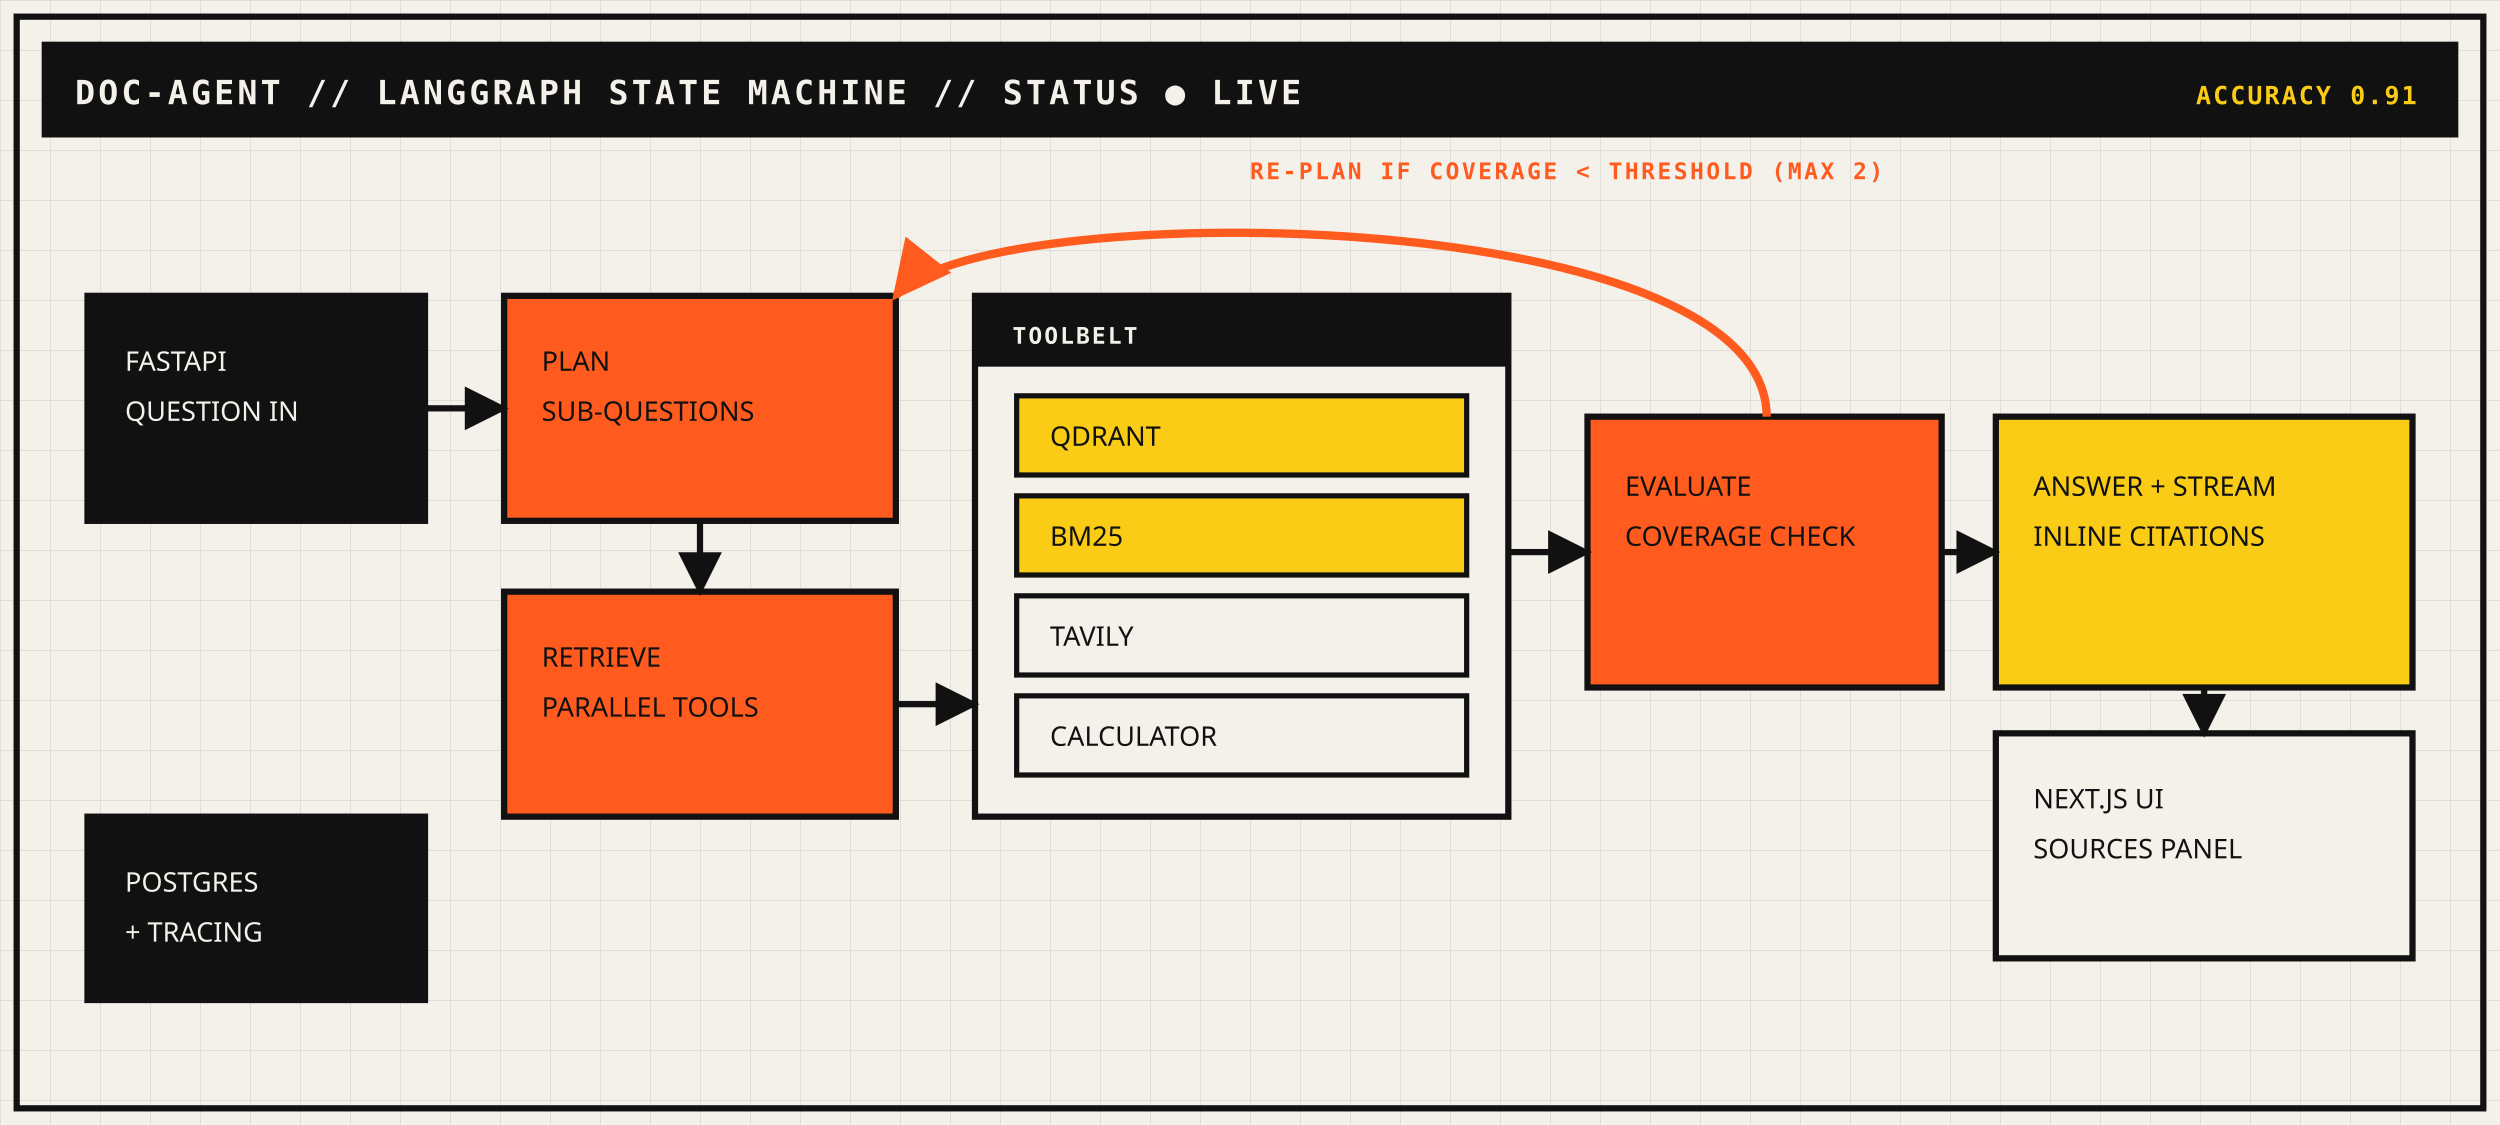
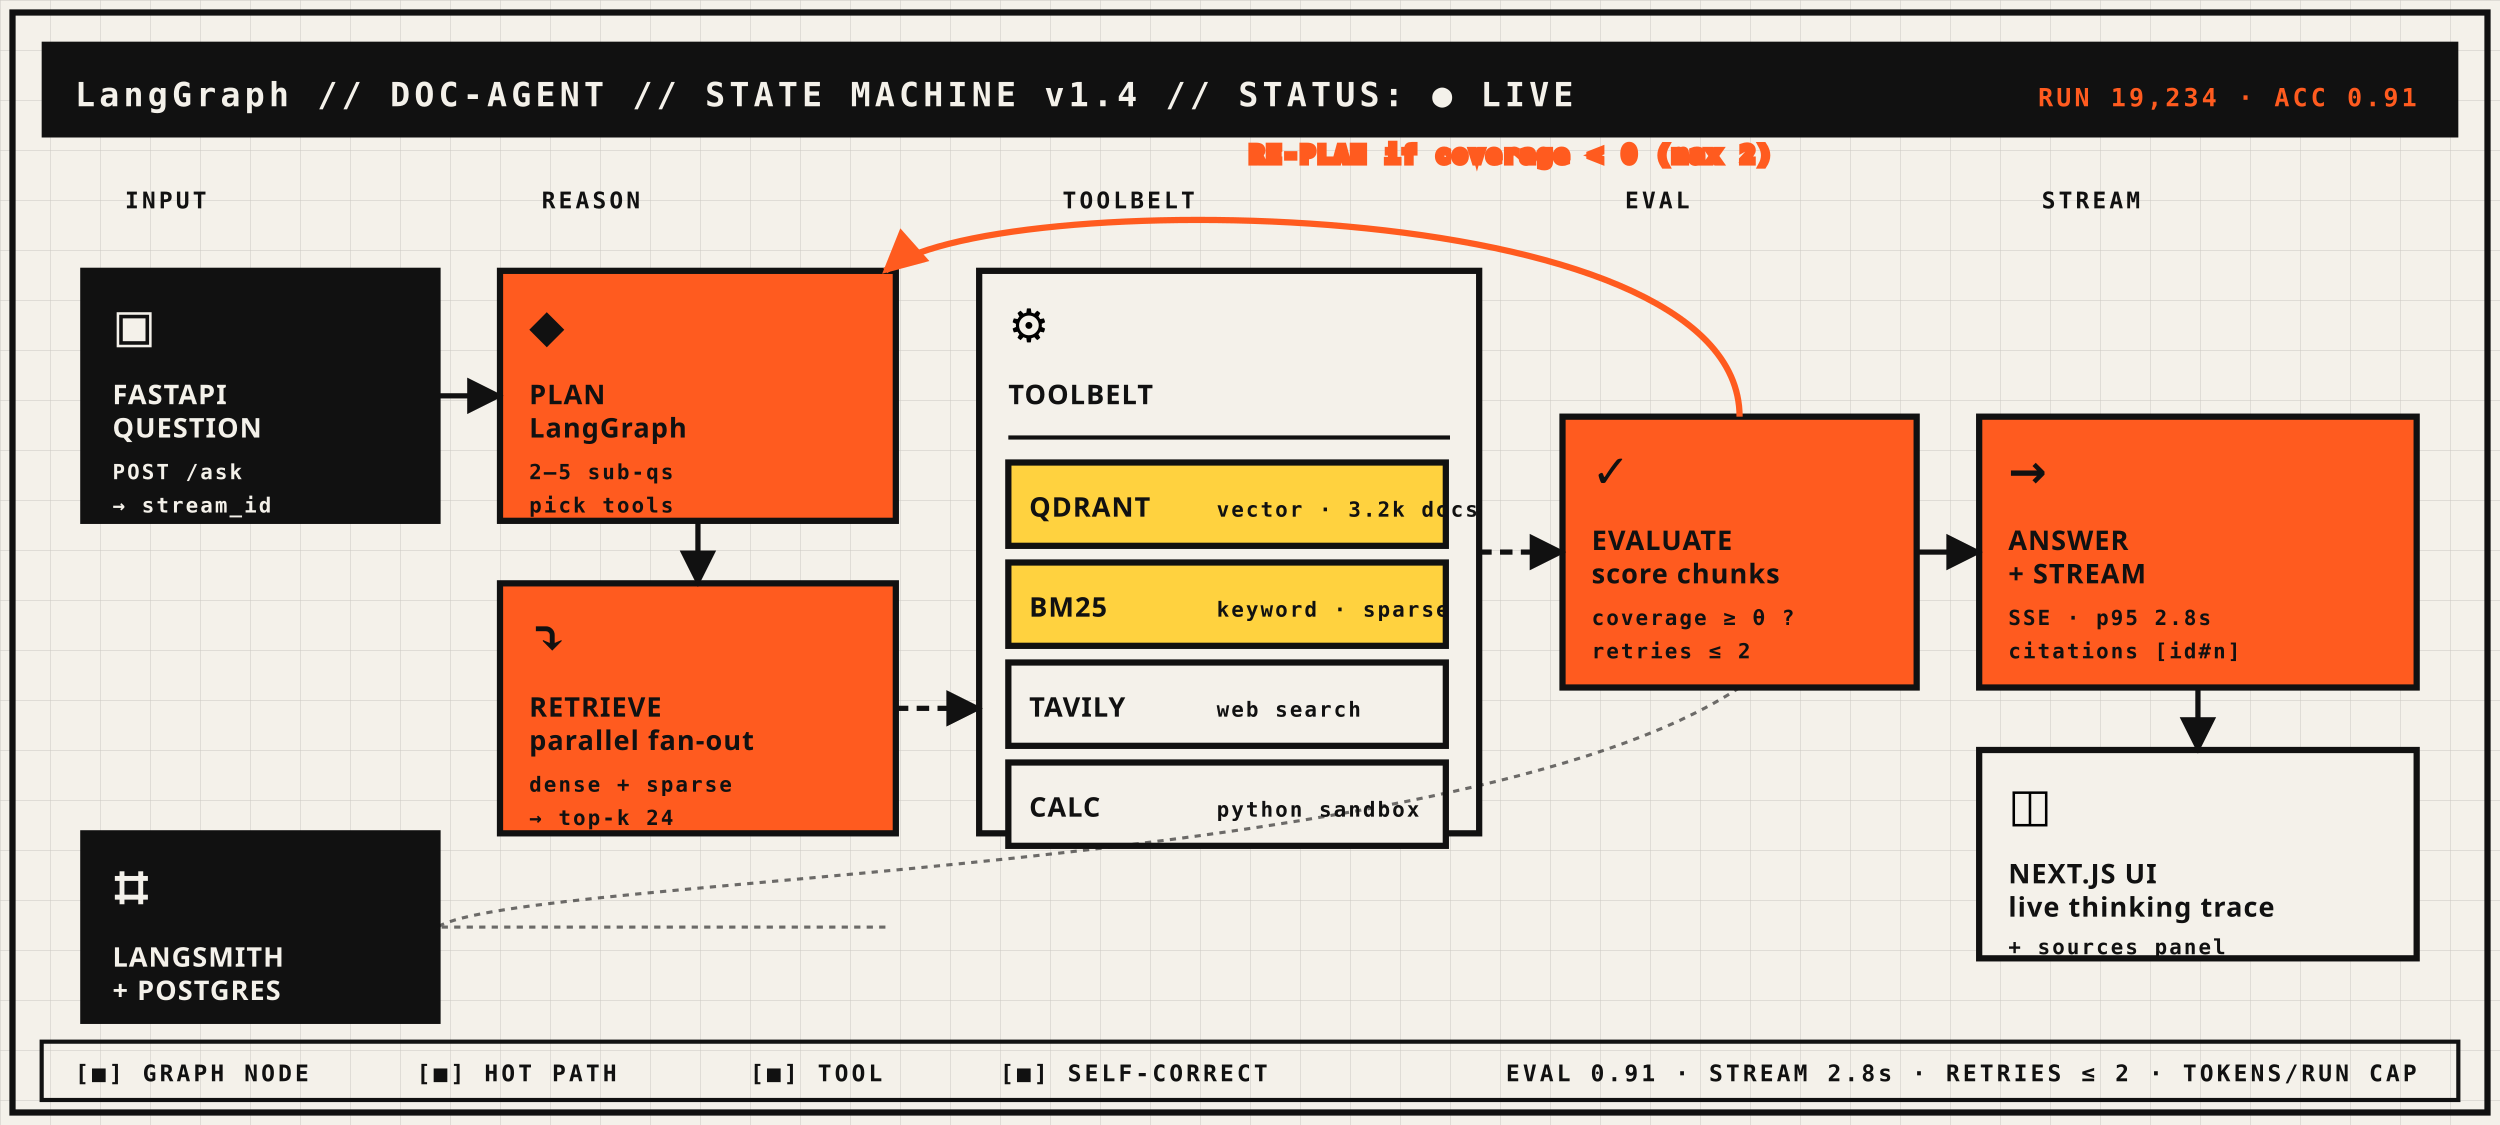
- <svg xmlns="http://www.w3.org/2000/svg" viewBox="0 0 1200 540" role="img" aria-label="DOC-AGENT research workflow">
+ <svg xmlns="http://www.w3.org/2000/svg" viewBox="0 0 1200 540" role="img" aria-label="DOC-AGENT — LangGraph research agent diagram">
  <defs>
    <pattern id="grid" width="24" height="24" patternUnits="userSpaceOnUse">
-       <path d="M24 0L0 0 0 24" fill="none" stroke="#111" stroke-width="0.5" opacity="0.16" />
+       <path d="M 24 0 L 0 0 0 24" fill="none" stroke="#111" stroke-width="0.5" opacity="0.18" />
    </pattern>
-     <marker id="arr" viewBox="0 0 10 10" refX="9" refY="5" markerWidth="7" markerHeight="7" orient="auto">
-       <path d="M0 0L10 5L0 10z" fill="#111" />
+     <marker id="arr" viewBox="0 0 10 10" refX="9" refY="5" markerWidth="7" markerHeight="7" orient="auto-start-reverse">
+       <path d="M 0 0 L 10 5 L 0 10 z" fill="#111" />
    </marker>
-     <marker id="arrHot" viewBox="0 0 10 10" refX="9" refY="5" markerWidth="7" markerHeight="7" orient="auto">
-       <path d="M0 0L10 5L0 10z" fill="#ff5b1f" />
+     <marker id="arrO" viewBox="0 0 10 10" refX="9" refY="5" markerWidth="7" markerHeight="7" orient="auto-start-reverse">
+       <path d="M 0 0 L 10 5 L 0 10 z" fill="#ff5b1f" />
    </marker>
  </defs>
  <rect width="1200" height="540" fill="#f4f1ea" />
  <rect width="1200" height="540" fill="url(#grid)" />
-   <rect x="8" y="8" width="1184" height="524" fill="none" stroke="#111" stroke-width="3" />
-   <rect x="20" y="20" width="1160" height="46" fill="#111" />
-   <text x="36" y="50" fill="#f4f1ea" font-family="JetBrains Mono, monospace" font-size="16" font-weight="700" letter-spacing="1.5">DOC-AGENT // LANGGRAPH STATE MACHINE // STATUS ● LIVE</text>
-   <text x="1160" y="50" fill="#facc15" text-anchor="end" font-family="JetBrains Mono, monospace" font-size="12" font-weight="700" letter-spacing="1">ACCURACY 0.91</text>
-   <g font-family="Archivo Black, Arial Black, sans-serif" font-size="13" fill="#111">
-     <rect x="42" y="142" width="162" height="108" fill="#111" stroke="#111" stroke-width="3" />
-     <text x="60" y="178" fill="#f4f1ea">FASTAPI</text>
-     <text x="60" y="202" fill="#f4f1ea">QUESTION IN</text>
-     <rect x="242" y="142" width="188" height="108" fill="#ff5b1f" stroke="#111" stroke-width="3" />
-     <text x="260" y="178">PLAN</text>
-     <text x="260" y="202">SUB-QUESTIONS</text>
-     <rect x="242" y="284" width="188" height="108" fill="#ff5b1f" stroke="#111" stroke-width="3" />
-     <text x="260" y="320">RETRIEVE</text>
-     <text x="260" y="344">PARALLEL TOOLS</text>
-     <rect x="468" y="142" width="256" height="250" fill="#f4f1ea" stroke="#111" stroke-width="3" />
-     <rect x="468" y="142" width="256" height="34" fill="#111" />
-     <text x="486" y="165" fill="#f4f1ea" font-family="JetBrains Mono, monospace" font-size="11" font-weight="700" letter-spacing="1">TOOLBELT</text>
-     <rect x="488" y="190" width="216" height="38" fill="#facc15" stroke="#111" stroke-width="2.5" />
-     <rect x="488" y="238" width="216" height="38" fill="#facc15" stroke="#111" stroke-width="2.5" />
-     <rect x="488" y="286" width="216" height="38" fill="#f4f1ea" stroke="#111" stroke-width="2.5" />
-     <rect x="488" y="334" width="216" height="38" fill="#f4f1ea" stroke="#111" stroke-width="2.5" />
-     <text x="504" y="214">QDRANT</text>
-     <text x="504" y="262">BM25</text>
-     <text x="504" y="310">TAVILY</text>
-     <text x="504" y="358">CALCULATOR</text>
-     <rect x="762" y="200" width="170" height="130" fill="#ff5b1f" stroke="#111" stroke-width="3" />
-     <text x="780" y="238">EVALUATE</text>
-     <text x="780" y="262">COVERAGE CHECK</text>
-     <rect x="958" y="200" width="200" height="130" fill="#facc15" stroke="#111" stroke-width="3" />
-     <text x="976" y="238">ANSWER + STREAM</text>
-     <text x="976" y="262">INLINE CITATIONS</text>
-     <rect x="958" y="352" width="200" height="108" fill="#f4f1ea" stroke="#111" stroke-width="3" />
-     <text x="976" y="388">NEXT.JS UI</text>
-     <text x="976" y="412">SOURCES PANEL</text>
-     <rect x="42" y="392" width="162" height="88" fill="#111" stroke="#111" stroke-width="3" />
-     <text x="60" y="428" fill="#f4f1ea">POSTGRES</text>
-     <text x="60" y="452" fill="#f4f1ea">+ TRACING</text>
+   <rect x="6" y="6" width="1188" height="528" fill="none" stroke="#111" stroke-width="3" />
+   <g font-family="'JetBrains Mono', monospace" font-weight="700">
+     <rect x="20" y="20" width="1160" height="46" fill="#111" />
+     <text x="36" y="51" font-size="16" fill="#f4f1ea" letter-spacing="2">LangGraph  //  DOC-AGENT  //  STATE MACHINE  v1.4  //  STATUS: ● LIVE</text>
+     <text x="1160" y="51" font-size="12" fill="#ff5b1f" text-anchor="end" letter-spacing="1.5">RUN 19,234  ·  ACC 0.91</text>
  </g>
-   <g fill="none" stroke="#111" stroke-width="3" marker-end="url(#arr)">
-     <path d="M204 196L242 196" />
-     <path d="M336 250L336 284" />
-     <path d="M430 338L468 338" />
-     <path d="M724 265L762 265" />
-     <path d="M932 265L958 265" />
-     <path d="M1058 330L1058 352" />
+   <g font-family="'JetBrains Mono', monospace" font-size="11" font-weight="700" fill="#111" letter-spacing="1.5">
+     <text x="60" y="100">INPUT</text>
+     <text x="260" y="100">REASON</text>
+     <text x="510" y="100">TOOLBELT</text>
+     <text x="780" y="100">EVAL</text>
+     <text x="980" y="100">STREAM</text>
  </g>
-   <path d="M848 200C848 96 468 94 430 142" fill="none" stroke="#ff5b1f" stroke-width="4" marker-end="url(#arrHot)" />
-   <text x="600" y="86" fill="#ff5b1f" font-family="JetBrains Mono, monospace" font-size="11" font-weight="700" letter-spacing="1.2">RE-PLAN IF COVERAGE &lt; THRESHOLD (MAX 2)</text>
+   <style>
+     .node { fill: #f4f1ea; stroke: #111; stroke-width: 3; }
+     .node-hot { fill: #ff5b1f; stroke: #111; stroke-width: 3; }
+     .node-ink { fill: #111; stroke: #111; stroke-width: 3; }
+     .node-warn { fill: #ffd23f; stroke: #111; stroke-width: 3; }
+     .ttl { font: 800 13px 'Archivo Black', sans-serif; letter-spacing: 0.5px; fill: #111; }
+     .ttl-d { font: 800 13px 'Archivo Black', sans-serif; letter-spacing: 0.5px; fill: #f4f1ea; }
+     .sub { font: 700 10px 'JetBrains Mono', monospace; letter-spacing: 1px; fill: #111; }
+     .sub-d { font: 700 10px 'JetBrains Mono', monospace; letter-spacing: 1px; fill: #f4f1ea; }
+     .icon { font: 800 22px 'Archivo Black', sans-serif; }
+   </style>
+   <g transform="translate(40,130)">
+     <rect class="node-ink" width="170" height="120" />
+     <text class="icon" x="14" y="34" fill="#f4f1ea">▣</text>
+     <text class="ttl-d" x="14" y="64">FASTAPI</text>
+     <text class="ttl-d" x="14" y="80">QUESTION</text>
+     <text class="sub-d" x="14" y="100">POST /ask</text>
+     <text class="sub-d" x="14" y="116">→ stream_id</text>
+   </g>
+   <g transform="translate(240,130)">
+     <rect class="node-hot" width="190" height="120" />
+     <text class="icon" x="14" y="34" fill="#111">◆</text>
+     <text class="ttl" x="14" y="64">PLAN</text>
+     <text class="ttl" x="14" y="80">LangGraph</text>
+     <text class="sub" x="14" y="100">2–5 sub-qs</text>
+     <text class="sub" x="14" y="116">pick tools</text>
+   </g>
+   <g transform="translate(240,280)">
+     <rect class="node-hot" width="190" height="120" />
+     <text class="icon" x="14" y="34" fill="#111">⤵</text>
+     <text class="ttl" x="14" y="64">RETRIEVE</text>
+     <text class="ttl" x="14" y="80">parallel fan-out</text>
+     <text class="sub" x="14" y="100">dense + sparse</text>
+     <text class="sub" x="14" y="116">→ top-k 24</text>
+   </g>
+   <g transform="translate(470,130)">
+     <rect class="node" width="240" height="270" />
+     <text class="icon" x="14" y="34">⚙</text>
+     <text class="ttl" x="14" y="64">TOOLBELT</text>
+     <line x1="14" y1="80" x2="226" y2="80" stroke="#111" stroke-width="2" />
+     <g transform="translate(14,92)">
+       <rect class="node-warn" width="210" height="40" />
+       <text class="ttl" x="10" y="26" font-size="12">QDRANT</text>
+       <text class="sub" x="100" y="26">vector · 3.2k docs</text>
+     </g>
+     <g transform="translate(14,140)">
+       <rect class="node-warn" width="210" height="40" />
+       <text class="ttl" x="10" y="26" font-size="12">BM25</text>
+       <text class="sub" x="100" y="26">keyword · sparse</text>
+     </g>
+     <g transform="translate(14,188)">
+       <rect class="node" width="210" height="40" />
+       <text class="ttl" x="10" y="26" font-size="12">TAVILY</text>
+       <text class="sub" x="100" y="26">web search</text>
+     </g>
+     <g transform="translate(14,236)">
+       <rect class="node" width="210" height="40" />
+       <text class="ttl" x="10" y="26" font-size="12">CALC</text>
+       <text class="sub" x="100" y="26">python sandbox</text>
+     </g>
+   </g>
+   <g transform="translate(750,200)">
+     <rect class="node-hot" width="170" height="130" />
+     <text class="icon" x="14" y="34" fill="#111">✓</text>
+     <text class="ttl" x="14" y="64">EVALUATE</text>
+     <text class="ttl" x="14" y="80">score chunks</text>
+     <text class="sub" x="14" y="100">coverage ≥ θ ?</text>
+     <text class="sub" x="14" y="116">retries ≤ 2</text>
+   </g>
+   <g transform="translate(950,200)">
+     <rect class="node-hot" width="210" height="130" />
+     <text class="icon" x="14" y="34" fill="#111">→</text>
+     <text class="ttl" x="14" y="64">ANSWER</text>
+     <text class="ttl" x="14" y="80">+ STREAM</text>
+     <text class="sub" x="14" y="100">SSE · p95 2.8s</text>
+     <text class="sub" x="14" y="116">citations [id#n]</text>
+   </g>
+   <g transform="translate(950,360)">
+     <rect class="node" width="210" height="100" />
+     <text class="icon" x="14" y="34">◫</text>
+     <text class="ttl" x="14" y="64">NEXT.JS UI</text>
+     <text class="ttl" x="14" y="80">live thinking trace</text>
+     <text class="sub" x="14" y="98">+ sources panel</text>
+   </g>
+   <g transform="translate(40,400)">
+     <rect class="node-ink" width="170" height="90" />
+     <text class="icon" x="14" y="34" fill="#f4f1ea">⌗</text>
+     <text class="ttl-d" x="14" y="64">LANGSMITH</text>
+     <text class="ttl-d" x="14" y="80">+ POSTGRES</text>
+   </g>
+   <g fill="none" stroke="#111" stroke-width="2.5" marker-end="url(#arr)">
+     <path d="M210,190 L240,190" />
+     <path d="M335,250 L335,280" />
+     <path d="M430,340 L470,340" stroke-dasharray="6 4" />
+     <path d="M710,265 L750,265" stroke-dasharray="6 4" />
+     <path d="M920,265 L950,265" />
+     <path d="M1055,330 L1055,360" />
+   </g>
+   <g fill="none" stroke="#ff5b1f" stroke-width="3" marker-end="url(#arrO)">
+     <path d="M835,200 C 835,90 470,90 425,130" />
+     <text x="600" y="78" font-family="'JetBrains Mono', monospace" font-size="11" font-weight="700" fill="#ff5b1f" letter-spacing="1.5">RE-PLAN  if coverage &lt; θ  (max 2)</text>
+   </g>
+   <g fill="none" stroke="#111" stroke-width="1.5" stroke-dasharray="3 3" opacity="0.6">
+     <path d="M335,400 L335,400 M125,400 L125,400" />
+     <path d="M425,445 C 300,445 200,445 210,445" />
+     <path d="M835,330 C 700,420 250,420 210,445" />
+   </g>
+   <g font-family="'JetBrains Mono', monospace" font-size="11" font-weight="700" fill="#111" letter-spacing="1.5">
+     <rect x="20" y="500" width="1160" height="28" fill="none" stroke="#111" stroke-width="2" />
+     <text x="36" y="519">[■] GRAPH NODE</text>
+     <text x="200" y="519">[■] HOT PATH</text>
+     <text x="360" y="519">[■] TOOL</text>
+     <text x="480" y="519">[■] SELF-CORRECT</text>
+     <text x="1160" y="519" text-anchor="end">EVAL 0.91  ·  STREAM 2.8s  ·  RETRIES ≤ 2  ·  TOKENS/RUN CAP</text>
+   </g>
</svg>
